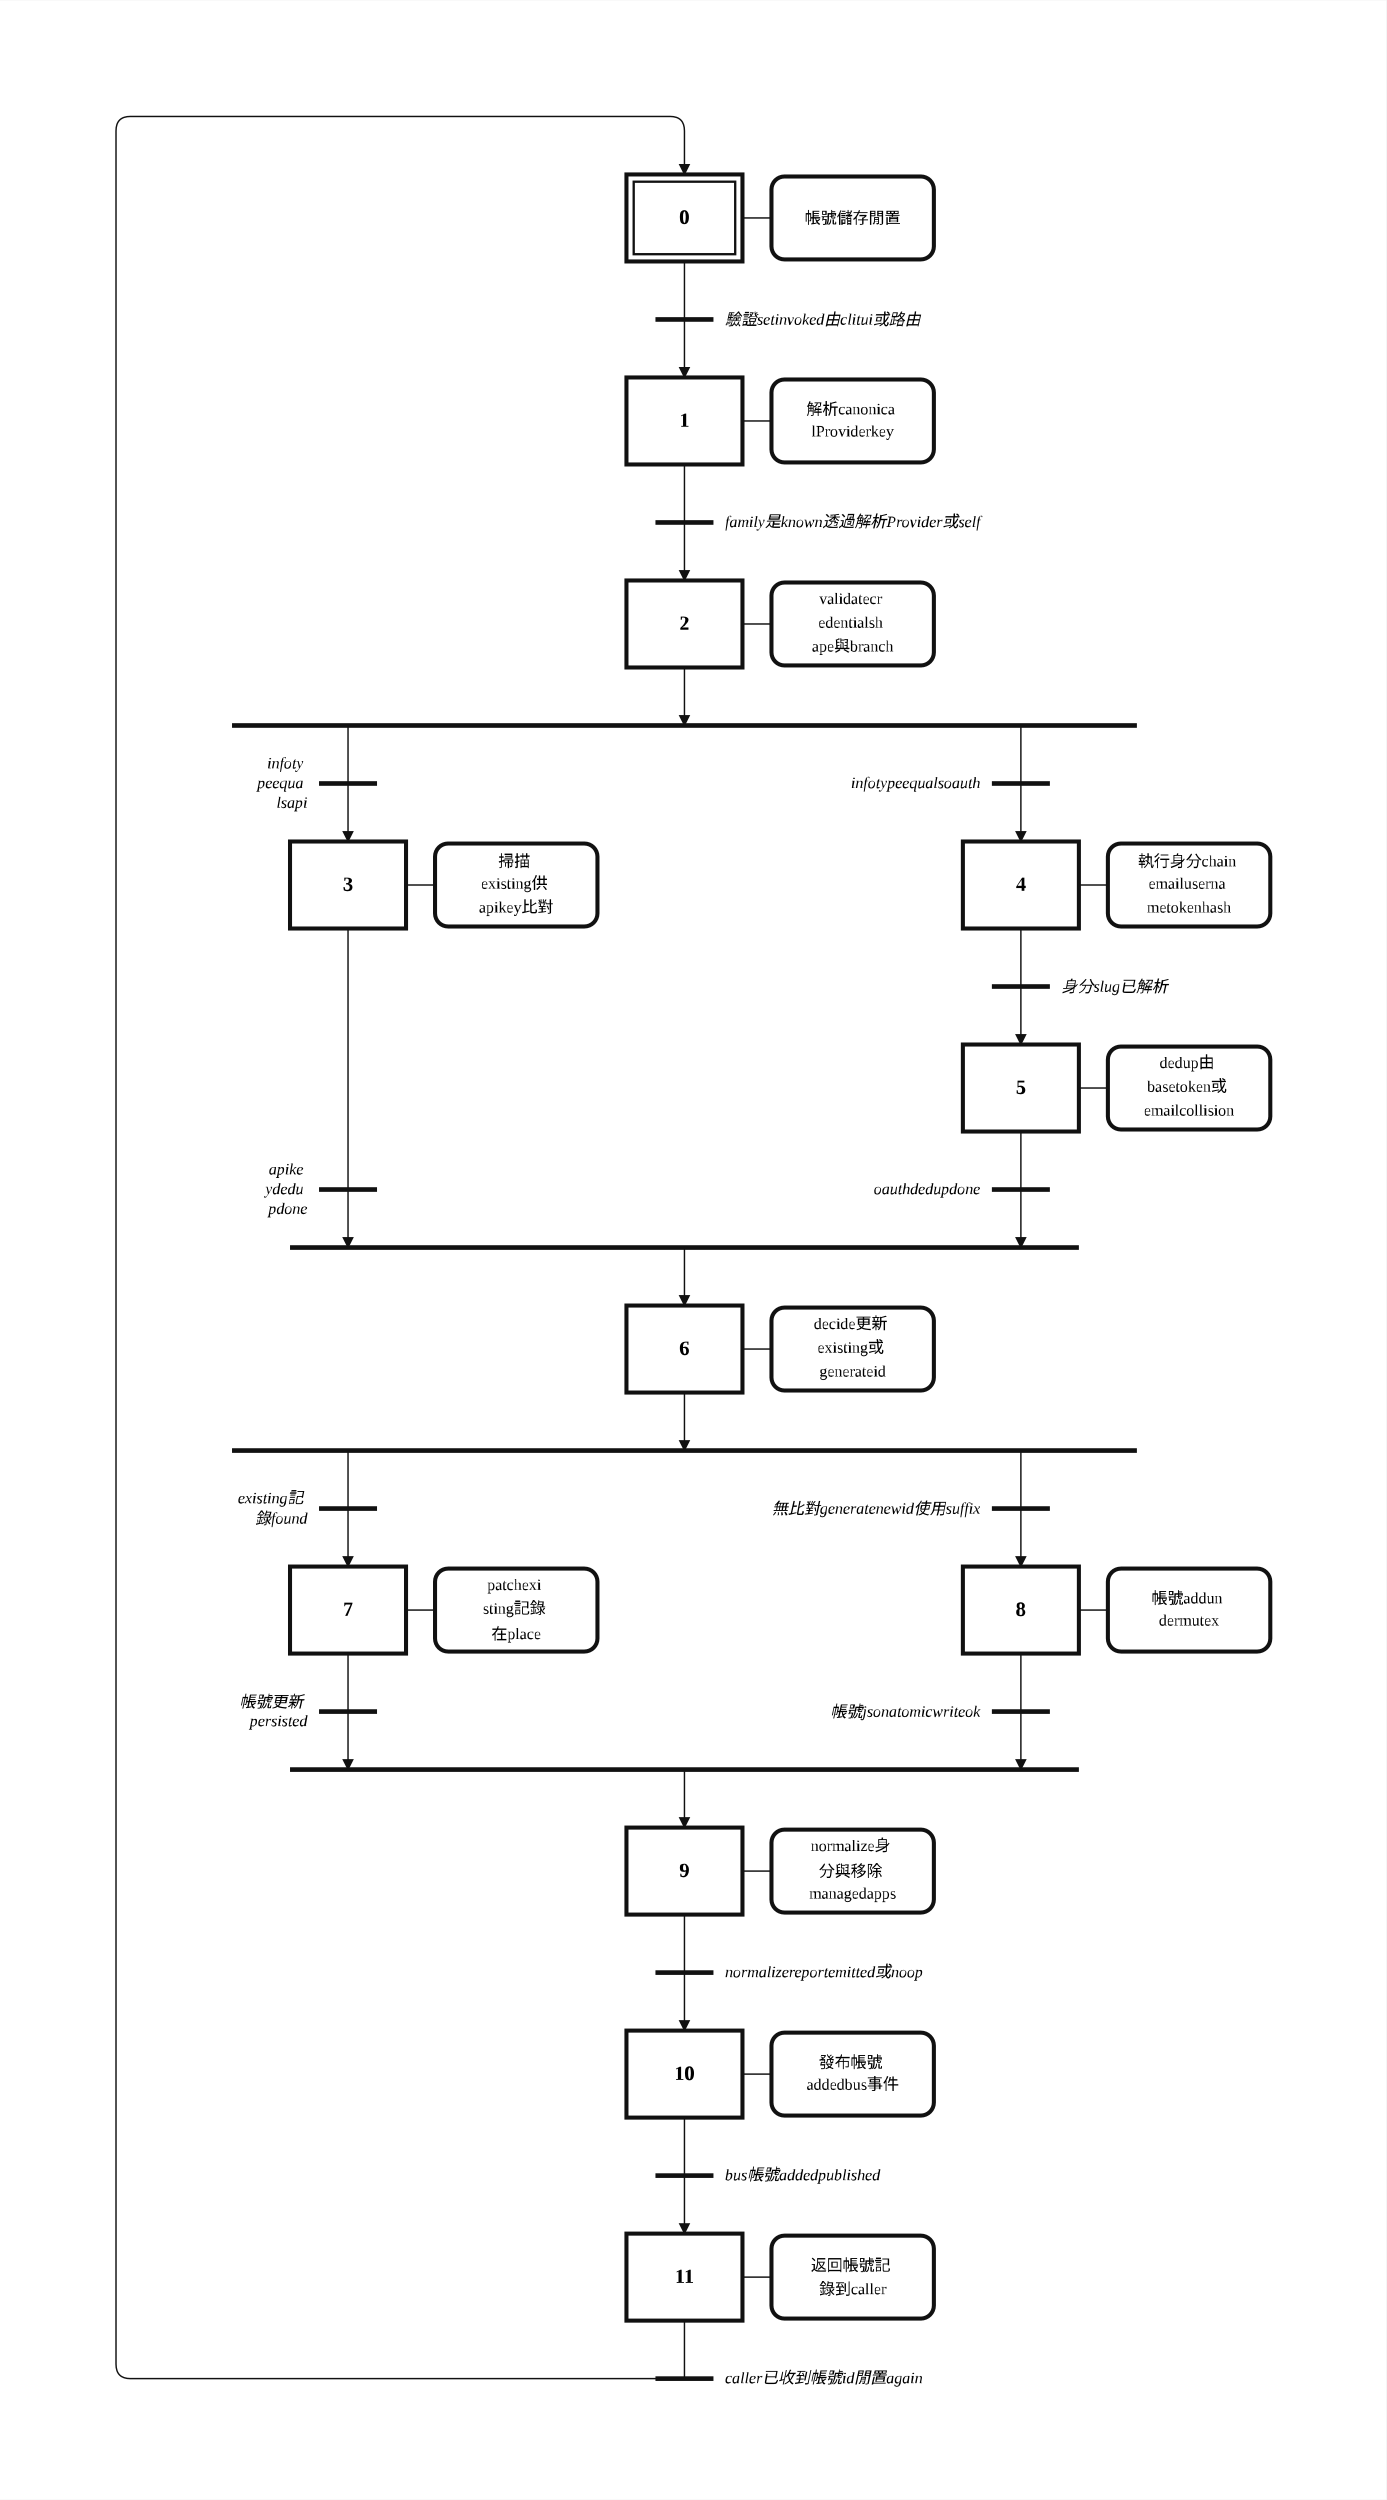
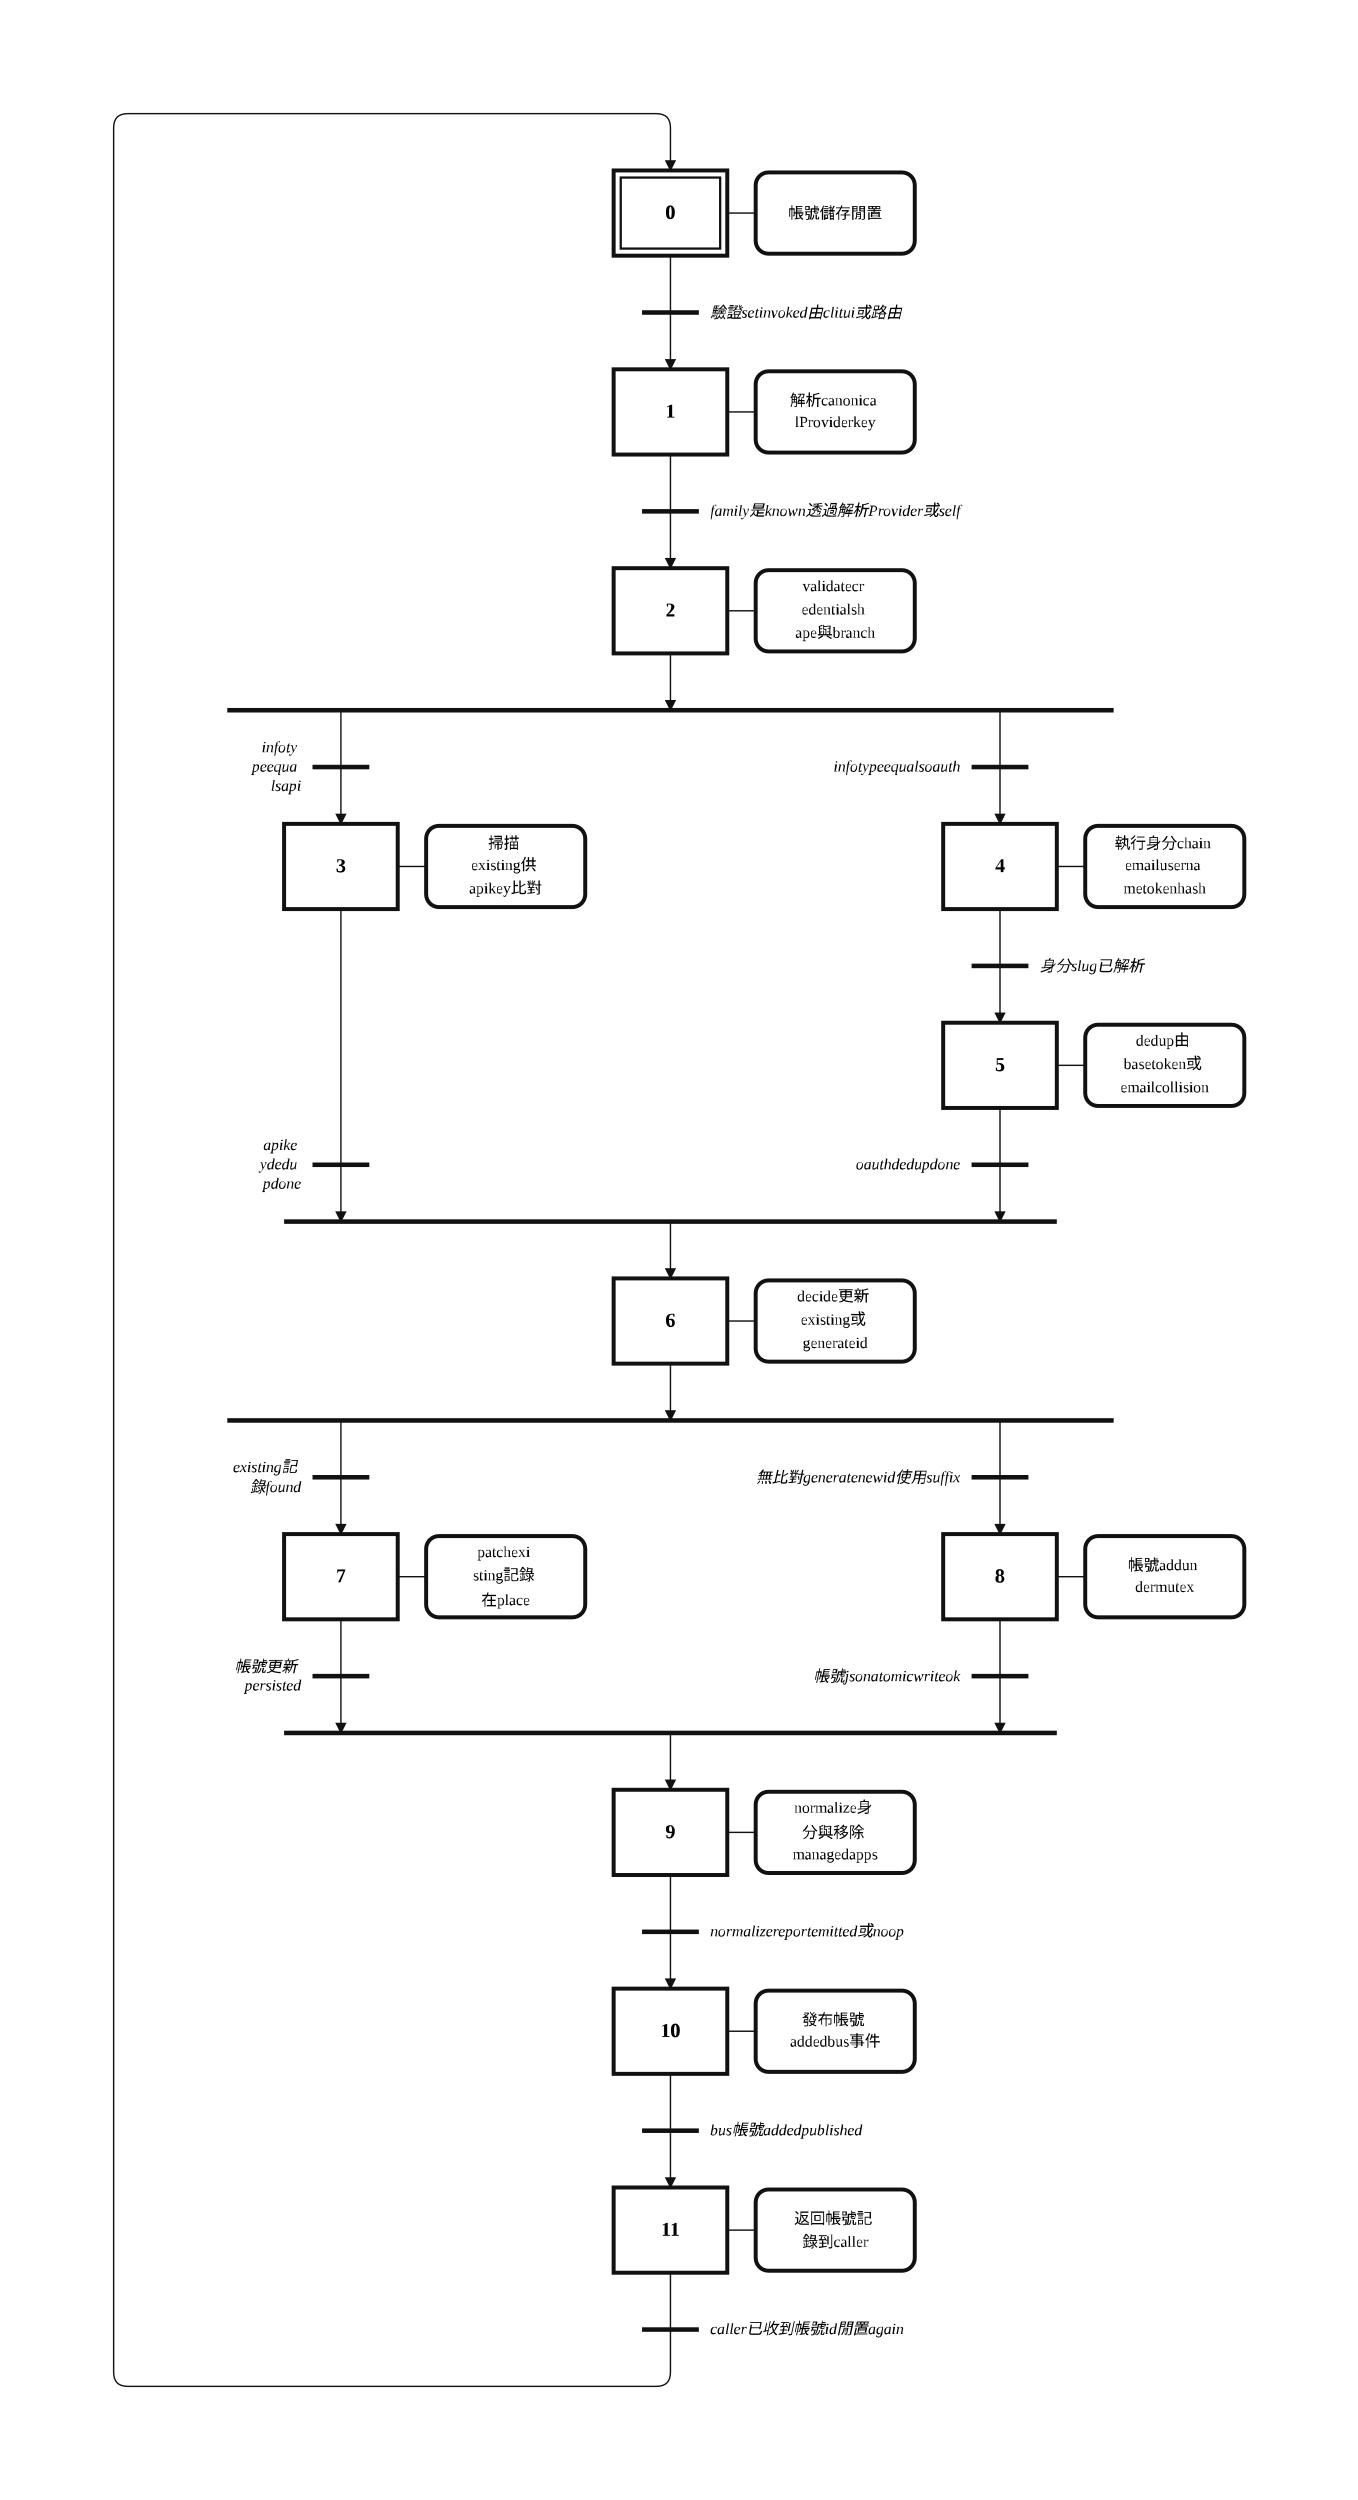
- <svg xmlns="http://www.w3.org/2000/svg" width="956" height="1724" viewBox="-2.00 -2.00 47.80 86.17" role="img">
+ <svg xmlns="http://www.w3.org/2000/svg" width="956" height="1760" viewBox="-2.00 -2.00 47.80 88.00" role="img">
  <style>
.step{fill:#fff;stroke:#111;stroke-width:.14}.step-inner{fill:none;stroke:#111;stroke-width:.08}
.action{fill:#fff;stroke:#111;stroke-width:.14}.gate{stroke:#111;stroke-width:.16}
.edge{fill:none;stroke:#111;stroke-width:.05;stroke-linecap:round;stroke-linejoin:round}.edge-arrow{marker-end:url(#arrow)}
.flyover-mask{stroke:#fff;stroke-width:.12;stroke-linecap:round}
.flyover{fill:none;stroke:#111;stroke-width:.05;stroke-linecap:round}
.junction{fill:#111;stroke:#111;stroke-width:0}.branch-junction{fill:#fff;stroke:#111;stroke-width:.08}
.assoc{stroke:#111;stroke-width:.05}.label{font:bold .7px 'Times New Roman', 'BiauKai', 'DFKai-SB', serif;text-anchor:middle;dominant-baseline:middle}
.action-label{font:.55px 'Times New Roman', 'BiauKai', 'DFKai-SB', serif;text-anchor:middle;dominant-baseline:middle}.gate-label{font:italic .55px 'Times New Roman', 'BiauKai', 'DFKai-SB', serif;text-anchor:start;dominant-baseline:middle}.gate-label-left{font:italic .55px 'Times New Roman', 'BiauKai', 'DFKai-SB', serif;text-anchor:end;dominant-baseline:middle}
</style>
  <defs>
    <marker id="arrow" markerWidth="0.4" markerHeight="0.4" refX="0.36" refY="0.2" orient="auto" markerUnits="userSpaceOnUse">
      <path d="M 0 0 L 0.4 0.2 L 0 0.4 z" fill="#111" />
    </marker>
  </defs>
-   <rect x="-2.00" y="-2.00" width="47.80" height="86.17" fill="white" />
+   <rect x="-2.00" y="-2.00" width="47.80" height="88.00" fill="white" />
  <path class="edge" d="M 21.60 7.00 L 21.60 9.00" />
  <path class="edge edge-arrow" d="M 21.60 9.00 L 21.60 11.00" />
  <path class="edge" d="M 21.60 14.00 L 21.60 16.00" />
  <path class="edge edge-arrow" d="M 21.60 16.00 L 21.60 18.00" />
  <path class="edge edge-arrow" d="M 21.60 21.00 L 21.60 23.00" />
  <path class="edge edge-arrow" d="M 10.00 23.00 L 10.00 27.00" />
  <path class="edge edge-arrow" d="M 33.20 23.00 L 33.20 27.00" />
  <path class="edge edge-arrow" d="M 10.00 30.00 L 10.00 41.00" />
  <path class="edge edge-arrow" d="M 21.60 41.00 L 21.60 43.00" />
  <path class="edge" d="M 33.20 30.00 L 33.20 32.00" />
  <path class="edge edge-arrow" d="M 33.20 32.00 L 33.20 34.00" />
  <path class="edge edge-arrow" d="M 33.20 37.00 L 33.20 41.00" />
  <path class="edge edge-arrow" d="M 21.60 46.00 L 21.60 48.00" />
  <path class="edge edge-arrow" d="M 10.00 48.00 L 10.00 52.00" />
  <path class="edge edge-arrow" d="M 33.20 48.00 L 33.20 52.00" />
  <path class="edge edge-arrow" d="M 10.00 55.00 L 10.00 59.00" />
  <path class="edge edge-arrow" d="M 21.60 59.00 L 21.60 61.00" />
  <path class="edge edge-arrow" d="M 33.20 55.00 L 33.20 59.00" />
  <path class="edge" d="M 21.60 64.00 L 21.60 66.00" />
  <path class="edge edge-arrow" d="M 21.60 66.00 L 21.60 68.00" />
  <path class="edge" d="M 21.60 71.00 L 21.60 73.00" />
  <path class="edge edge-arrow" d="M 21.60 73.00 L 21.60 75.00" />
  <path class="edge" d="M 21.60 78.00 L 21.60 80.00" />
-   <path class="edge edge-arrow" d="M 21.60 80.00 L 2.50 80.00 Q 2.00 80.00 2.00 79.50 L 2.00 2.50 Q 2.00 2.00 2.50 2.00 L 21.10 2.00 Q 21.60 2.00 21.60 2.50 L 21.60 4.00" />
+   <path class="edge edge-arrow" d="M 21.60 80.00 L 21.60 81.50 Q 21.60 82.00 21.10 82.00 L 2.50 82.00 Q 2.00 82.00 2.00 81.50 L 2.00 2.50 Q 2.00 2.00 2.50 2.00 L 21.10 2.00 Q 21.60 2.00 21.60 2.50 L 21.60 4.00" />
  <rect class="step" x="19.60" y="4.00" width="4.00" height="3.00" />
  <rect class="step-inner" x="19.85" y="4.25" width="3.50" height="2.50" />
  <text class="label" x="21.60" y="5.50">0</text>
  <rect class="step" x="19.60" y="11.00" width="4.00" height="3.00" />
  <text class="label" x="21.60" y="12.50">1</text>
  <rect class="step" x="19.60" y="18.00" width="4.00" height="3.00" />
  <text class="label" x="21.60" y="19.50">2</text>
  <rect class="step" x="8.00" y="27.00" width="4.00" height="3.00" />
  <text class="label" x="10.00" y="28.50">3</text>
  <rect class="step" x="31.20" y="27.00" width="4.00" height="3.00" />
  <text class="label" x="33.20" y="28.50">4</text>
  <rect class="step" x="31.20" y="34.00" width="4.00" height="3.00" />
  <text class="label" x="33.20" y="35.50">5</text>
  <rect class="step" x="19.60" y="43.00" width="4.00" height="3.00" />
  <text class="label" x="21.60" y="44.50">6</text>
  <rect class="step" x="8.00" y="52.00" width="4.00" height="3.00" />
  <text class="label" x="10.00" y="53.50">7</text>
  <rect class="step" x="31.20" y="52.00" width="4.00" height="3.00" />
  <text class="label" x="33.20" y="53.50">8</text>
  <rect class="step" x="19.60" y="61.00" width="4.00" height="3.00" />
  <text class="label" x="21.60" y="62.50">9</text>
  <rect class="step" x="19.60" y="68.00" width="4.00" height="3.00" />
  <text class="label" x="21.60" y="69.50">10</text>
  <rect class="step" x="19.60" y="75.00" width="4.00" height="3.00" />
  <text class="label" x="21.60" y="76.50">11</text>
  <line class="assoc" x1="23.60" y1="5.50" x2="24.60" y2="5.50" />
  <rect class="action" x="24.60" y="4.07" width="5.60" height="2.86" rx="0.45" ry="0.45" />
  <text class="action-label" x="27.40" y="5.50">
    <tspan x="27.40" dy="0">帳號儲存閒置</tspan>
  </text>
  <line class="assoc" x1="23.60" y1="12.50" x2="24.60" y2="12.50" />
  <rect class="action" x="24.60" y="11.07" width="5.60" height="2.86" rx="0.45" ry="0.45" />
  <text class="action-label" x="27.40" y="12.09">
    <tspan x="27.40" dy="0">解析canonica</tspan>
    <tspan x="27.40" dy="0.82">lProviderkey</tspan>
  </text>
  <line class="assoc" x1="23.60" y1="19.50" x2="24.60" y2="19.50" />
  <rect class="action" x="24.60" y="18.07" width="5.60" height="2.86" rx="0.45" ry="0.45" />
  <text class="action-label" x="27.40" y="18.68">
    <tspan x="27.40" dy="0">validatecr</tspan>
    <tspan x="27.40" dy="0.82">edentialsh</tspan>
    <tspan x="27.40" dy="0.82">ape與branch</tspan>
  </text>
  <line class="assoc" x1="12.00" y1="28.50" x2="13.00" y2="28.50" />
  <rect class="action" x="13.00" y="27.07" width="5.60" height="2.86" rx="0.45" ry="0.45" />
  <text class="action-label" x="15.80" y="27.68">
    <tspan x="15.80" dy="0">掃描</tspan>
    <tspan x="15.80" dy="0.82">existing供</tspan>
    <tspan x="15.80" dy="0.82">apikey比對</tspan>
  </text>
  <line class="assoc" x1="35.20" y1="28.50" x2="36.20" y2="28.50" />
  <rect class="action" x="36.20" y="27.07" width="5.60" height="2.86" rx="0.45" ry="0.45" />
  <text class="action-label" x="39.00" y="27.68">
    <tspan x="39.00" dy="0">執行身分chain</tspan>
    <tspan x="39.00" dy="0.82">emailuserna</tspan>
    <tspan x="39.00" dy="0.82">metokenhash</tspan>
  </text>
  <line class="assoc" x1="35.20" y1="35.50" x2="36.20" y2="35.50" />
  <rect class="action" x="36.20" y="34.07" width="5.60" height="2.86" rx="0.45" ry="0.45" />
  <text class="action-label" x="39.00" y="34.68">
    <tspan x="39.00" dy="0">dedup由</tspan>
    <tspan x="39.00" dy="0.82">basetoken或</tspan>
    <tspan x="39.00" dy="0.82">emailcollision</tspan>
  </text>
  <line class="assoc" x1="23.60" y1="44.50" x2="24.60" y2="44.50" />
  <rect class="action" x="24.60" y="43.07" width="5.60" height="2.86" rx="0.45" ry="0.45" />
  <text class="action-label" x="27.40" y="43.68">
    <tspan x="27.40" dy="0">decide更新</tspan>
    <tspan x="27.40" dy="0.82">existing或</tspan>
    <tspan x="27.40" dy="0.82">generateid</tspan>
  </text>
  <line class="assoc" x1="12.00" y1="53.50" x2="13.00" y2="53.50" />
  <rect class="action" x="13.00" y="52.07" width="5.60" height="2.86" rx="0.45" ry="0.45" />
  <text class="action-label" x="15.80" y="52.68">
    <tspan x="15.80" dy="0">patchexi</tspan>
    <tspan x="15.80" dy="0.82">sting記錄</tspan>
    <tspan x="15.80" dy="0.82">在place</tspan>
  </text>
  <line class="assoc" x1="35.20" y1="53.50" x2="36.20" y2="53.50" />
  <rect class="action" x="36.20" y="52.07" width="5.60" height="2.86" rx="0.45" ry="0.45" />
  <text class="action-label" x="39.00" y="53.09">
    <tspan x="39.00" dy="0">帳號addun</tspan>
    <tspan x="39.00" dy="0.82">dermutex</tspan>
  </text>
  <line class="assoc" x1="23.60" y1="62.50" x2="24.60" y2="62.50" />
  <rect class="action" x="24.60" y="61.07" width="5.60" height="2.86" rx="0.45" ry="0.45" />
  <text class="action-label" x="27.40" y="61.68">
    <tspan x="27.40" dy="0">normalize身</tspan>
    <tspan x="27.40" dy="0.82">分與移除</tspan>
    <tspan x="27.40" dy="0.82">managedapps</tspan>
  </text>
  <line class="assoc" x1="23.60" y1="69.50" x2="24.60" y2="69.50" />
  <rect class="action" x="24.60" y="68.07" width="5.60" height="2.86" rx="0.45" ry="0.45" />
  <text class="action-label" x="27.40" y="69.09">
    <tspan x="27.40" dy="0">發布帳號</tspan>
    <tspan x="27.40" dy="0.82">addedbus事件</tspan>
  </text>
  <line class="assoc" x1="23.60" y1="76.50" x2="24.60" y2="76.50" />
  <rect class="action" x="24.60" y="75.07" width="5.60" height="2.86" rx="0.45" ry="0.45" />
  <text class="action-label" x="27.40" y="76.09">
    <tspan x="27.40" dy="0">返回帳號記</tspan>
    <tspan x="27.40" dy="0.82">錄到caller</tspan>
  </text>
  <line class="gate" x1="20.60" y1="9.00" x2="22.60" y2="9.00" />
  <text class="gate-label" x="23.00" y="9.00">
    <tspan x="23.00" dy="0">驗證setinvoked由clitui或路由</tspan>
  </text>
  <line class="gate" x1="20.60" y1="16.00" x2="22.60" y2="16.00" />
  <text class="gate-label" x="23.00" y="16.00">
    <tspan x="23.00" dy="0">family是known透過解析Provider或self</tspan>
  </text>
  <line class="gate" x1="6.00" y1="23.00" x2="37.20" y2="23.00" />
  <line class="gate" x1="8.00" y1="41.00" x2="35.20" y2="41.00" />
  <line class="gate" x1="32.20" y1="32.00" x2="34.20" y2="32.00" />
  <text class="gate-label" x="34.60" y="32.00">
    <tspan x="34.60" dy="0">身分slug已解析</tspan>
  </text>
  <line class="gate" x1="6.00" y1="48.00" x2="37.20" y2="48.00" />
  <line class="gate" x1="8.00" y1="59.00" x2="35.20" y2="59.00" />
  <line class="gate" x1="20.60" y1="66.00" x2="22.60" y2="66.00" />
  <text class="gate-label" x="23.00" y="66.00">
    <tspan x="23.00" dy="0">normalizereportemitted或noop</tspan>
  </text>
  <line class="gate" x1="20.60" y1="73.00" x2="22.60" y2="73.00" />
  <text class="gate-label" x="23.00" y="73.00">
    <tspan x="23.00" dy="0">bus帳號addedpublished</tspan>
  </text>
  <line class="gate" x1="20.60" y1="80.00" x2="22.60" y2="80.00" />
  <text class="gate-label" x="23.00" y="80.00">
    <tspan x="23.00" dy="0">caller已收到帳號id閒置again</tspan>
  </text>
  <line class="gate" x1="9.00" y1="25.00" x2="11.00" y2="25.00" />
  <text class="gate-label-left" x="8.60" y="24.32">
    <tspan x="8.60" dy="0">infoty</tspan>
    <tspan x="8.60" dy="0.68">peequa</tspan>
    <tspan x="8.60" dy="0.68">lsapi</tspan>
  </text>
  <line class="gate" x1="32.20" y1="25.00" x2="34.20" y2="25.00" />
  <text class="gate-label-left" x="31.80" y="25.00">
    <tspan x="31.80" dy="0">infotypeequalsoauth</tspan>
  </text>
  <line class="gate" x1="9.00" y1="39.00" x2="11.00" y2="39.00" />
  <text class="gate-label-left" x="8.60" y="38.32">
    <tspan x="8.60" dy="0">apike</tspan>
    <tspan x="8.60" dy="0.68">ydedu</tspan>
    <tspan x="8.60" dy="0.68">pdone</tspan>
  </text>
  <line class="gate" x1="32.20" y1="39.00" x2="34.20" y2="39.00" />
  <text class="gate-label-left" x="31.80" y="39.00">
    <tspan x="31.80" dy="0">oauthdedupdone</tspan>
  </text>
  <line class="gate" x1="9.00" y1="50.00" x2="11.00" y2="50.00" />
  <text class="gate-label-left" x="8.60" y="49.66">
    <tspan x="8.60" dy="0">existing記</tspan>
    <tspan x="8.60" dy="0.68">錄found</tspan>
  </text>
  <line class="gate" x1="32.20" y1="50.00" x2="34.20" y2="50.00" />
  <text class="gate-label-left" x="31.80" y="50.00">
    <tspan x="31.80" dy="0">無比對generatenewid使用suffix</tspan>
  </text>
  <line class="gate" x1="9.00" y1="57.00" x2="11.00" y2="57.00" />
  <text class="gate-label-left" x="8.60" y="56.66">
    <tspan x="8.60" dy="0">帳號更新</tspan>
    <tspan x="8.60" dy="0.68">persisted</tspan>
  </text>
  <line class="gate" x1="32.20" y1="57.00" x2="34.20" y2="57.00" />
  <text class="gate-label-left" x="31.80" y="57.00">
    <tspan x="31.80" dy="0">帳號jsonatomicwriteok</tspan>
  </text>
</svg>
